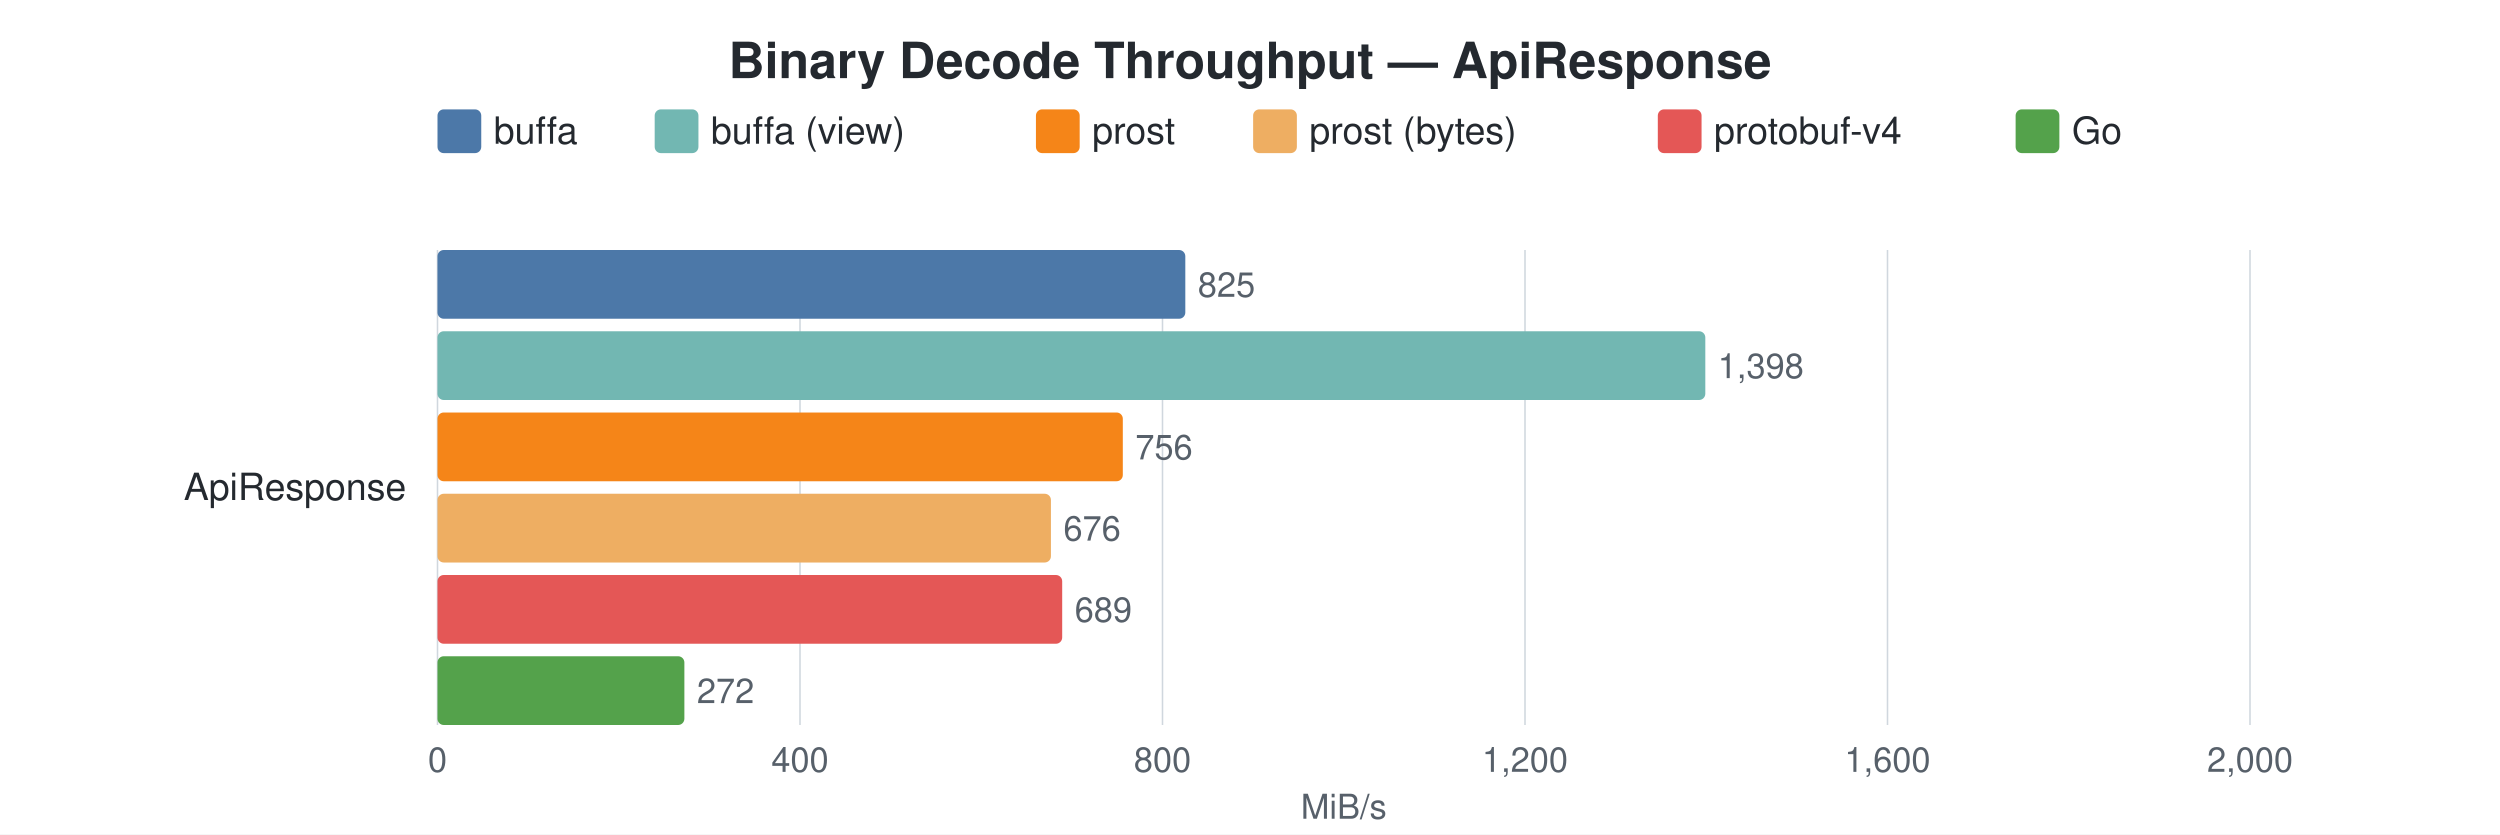
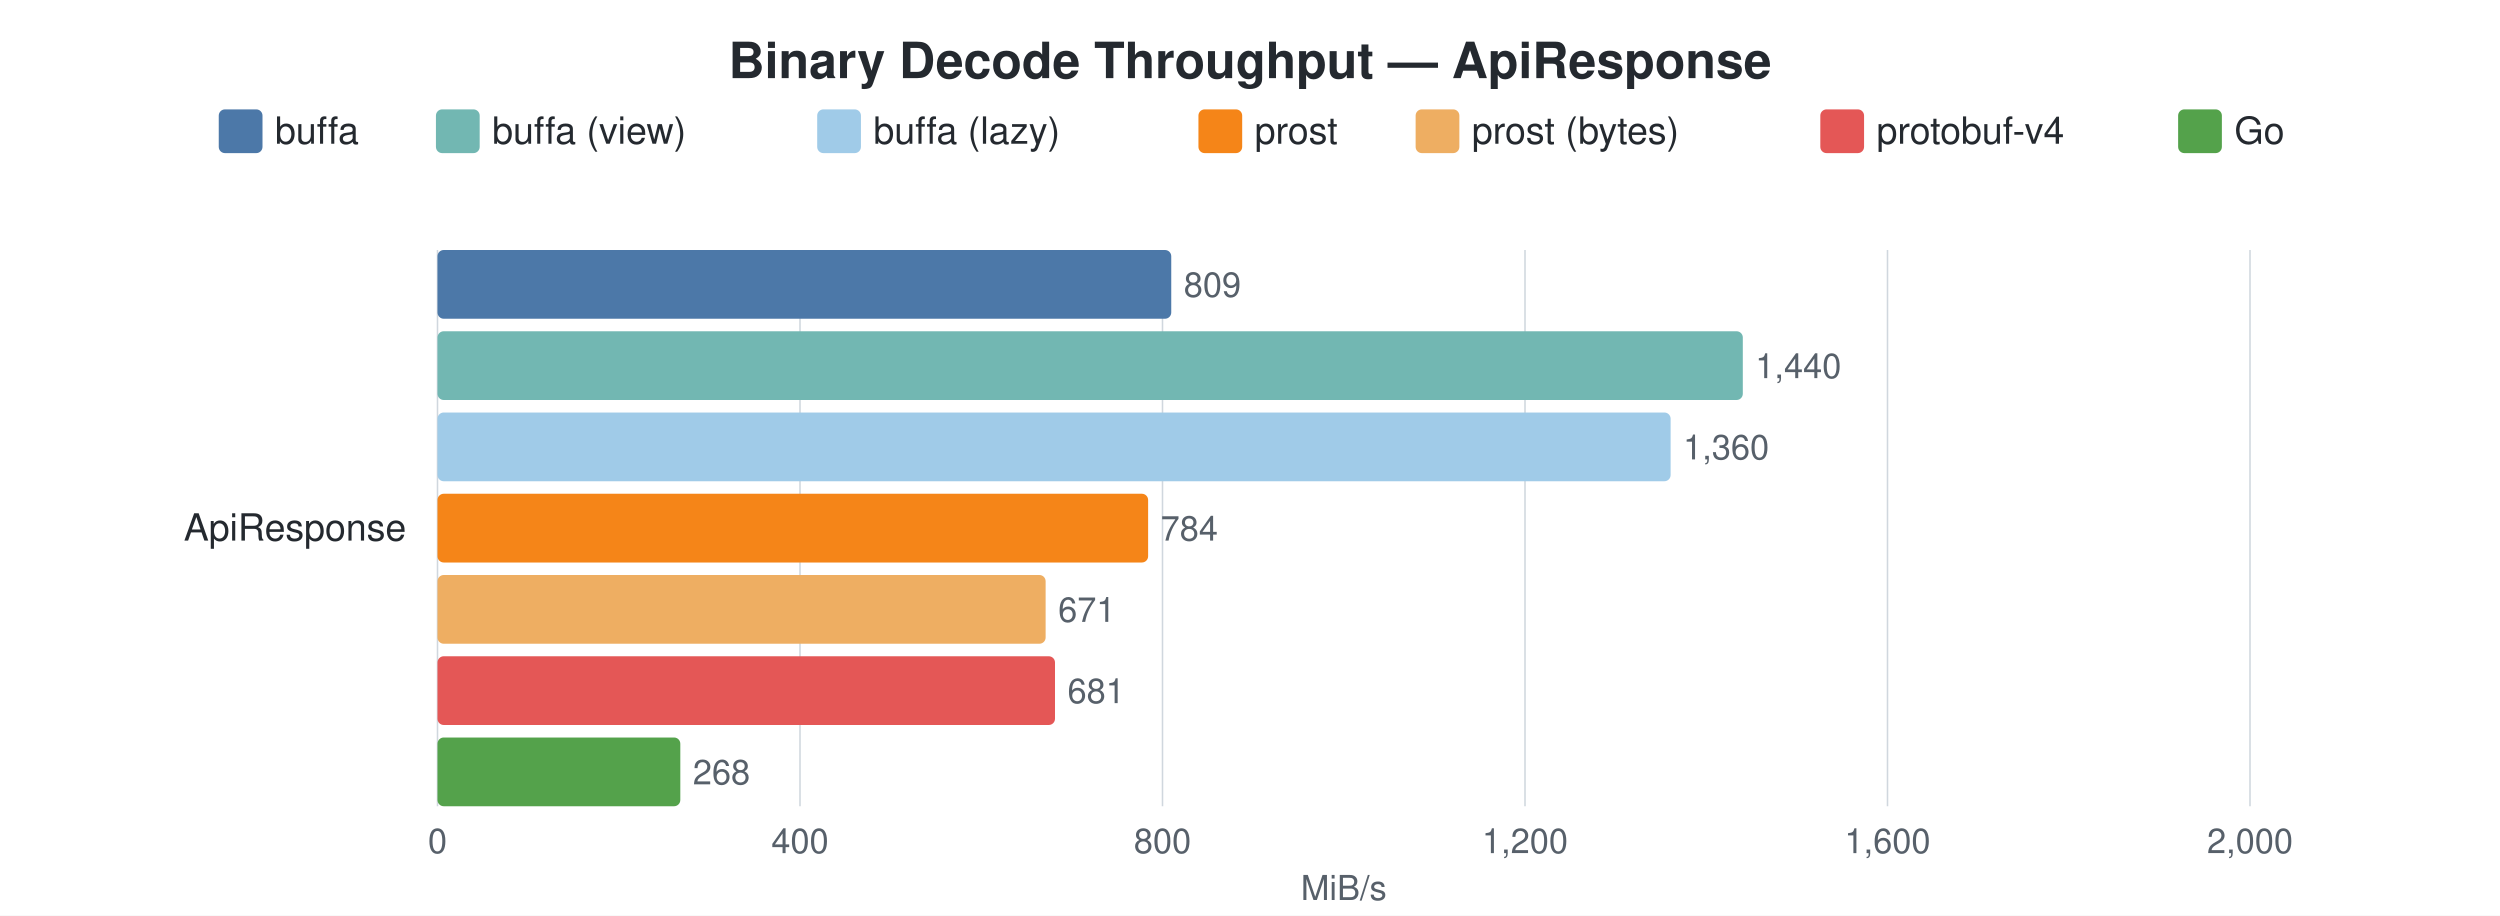
- <svg xmlns="http://www.w3.org/2000/svg" width="800" height="267" viewBox="0 0 800 267">
+ <svg xmlns="http://www.w3.org/2000/svg" width="800" height="293" viewBox="0 0 800 293">
  <style>
    text { font-family: -apple-system, BlinkMacSystemFont, "Segoe UI", Helvetica, Arial, sans-serif; }
    .title { font-size: 16px; font-weight: 600; fill: #24292f; }
    .label { font-size: 12px; fill: #24292f; }
    .value { font-size: 11px; fill: #57606a; }
    .axis-label { font-size: 11px; fill: #57606a; }
    .legend-text { font-size: 12px; fill: #24292f; }
    .grid { stroke: #d0d7de; stroke-width: 0.5; }
  </style>
  <rect width="100%" height="100%" fill="white" />
  <text x="400.0" y="25" text-anchor="middle" class="title">Binary Decode Throughput — ApiResponse</text>
-   <rect x="140" y="35" width="14" height="14" rx="2" fill="#4C78A8" />
-   <text x="158" y="46" class="legend-text">buffa</text>
-   <rect x="209.5" y="35" width="14" height="14" rx="2" fill="#72B7B2" />
-   <text x="227.5" y="46" class="legend-text">buffa (view)</text>
-   <rect x="331.5" y="35" width="14" height="14" rx="2" fill="#F58518" />
-   <text x="349.5" y="46" class="legend-text">prost</text>
-   <rect x="401.0" y="35" width="14" height="14" rx="2" fill="#EEAE62" />
-   <text x="419.0" y="46" class="legend-text">prost (bytes)</text>
-   <rect x="530.5" y="35" width="14" height="14" rx="2" fill="#E45756" />
-   <text x="548.5" y="46" class="legend-text">protobuf-v4</text>
-   <rect x="645.0" y="35" width="14" height="14" rx="2" fill="#54A24B" />
-   <text x="663.0" y="46" class="legend-text">Go</text>
-   <line x1="140.0" y1="80" x2="140.0" y2="232" class="grid" />
-   <text x="140.0" y="247" text-anchor="middle" class="axis-label">0</text>
-   <line x1="256.0" y1="80" x2="256.0" y2="232" class="grid" />
-   <text x="256.0" y="247" text-anchor="middle" class="axis-label">400</text>
-   <line x1="372.0" y1="80" x2="372.0" y2="232" class="grid" />
-   <text x="372.0" y="247" text-anchor="middle" class="axis-label">800</text>
-   <line x1="488.0" y1="80" x2="488.0" y2="232" class="grid" />
-   <text x="488.0" y="247" text-anchor="middle" class="axis-label">1,200</text>
-   <line x1="604.0" y1="80" x2="604.0" y2="232" class="grid" />
-   <text x="604.0" y="247" text-anchor="middle" class="axis-label">1,600</text>
-   <line x1="720.0" y1="80" x2="720.0" y2="232" class="grid" />
-   <text x="720.0" y="247" text-anchor="middle" class="axis-label">2,000</text>
-   <text x="430.0" y="262" text-anchor="middle" class="axis-label">MiB/s</text>
-   <text x="130" y="160.0" text-anchor="end" class="label">ApiResponse</text>
-   <rect x="140" y="80.0" width="239.3" height="22" rx="2" fill="#4C78A8" />
-   <text x="383.3" y="95.0" class="value">825</text>
-   <rect x="140" y="106.0" width="405.7" height="22" rx="2" fill="#72B7B2" />
-   <text x="549.7" y="121.0" class="value">1,398</text>
-   <rect x="140" y="132.0" width="219.3" height="22" rx="2" fill="#F58518" />
-   <text x="363.3" y="147.0" class="value">756</text>
-   <rect x="140" y="158.0" width="196.3" height="22" rx="2" fill="#EEAE62" />
-   <text x="340.3" y="173.0" class="value">676</text>
-   <rect x="140" y="184.0" width="199.9" height="22" rx="2" fill="#E45756" />
-   <text x="343.9" y="199.0" class="value">689</text>
-   <rect x="140" y="210.0" width="79.0" height="22" rx="2" fill="#54A24B" />
-   <text x="223.0" y="225.0" class="value">272</text>
+   <rect x="70" y="35" width="14" height="14" rx="2" fill="#4C78A8" />
+   <text x="88" y="46" class="legend-text">buffa</text>
+   <rect x="139.5" y="35" width="14" height="14" rx="2" fill="#72B7B2" />
+   <text x="157.5" y="46" class="legend-text">buffa (view)</text>
+   <rect x="261.5" y="35" width="14" height="14" rx="2" fill="#A0CBE8" />
+   <text x="279.5" y="46" class="legend-text">buffa (lazy)</text>
+   <rect x="383.5" y="35" width="14" height="14" rx="2" fill="#F58518" />
+   <text x="401.5" y="46" class="legend-text">prost</text>
+   <rect x="453" y="35" width="14" height="14" rx="2" fill="#EEAE62" />
+   <text x="471" y="46" class="legend-text">prost (bytes)</text>
+   <rect x="582.5" y="35" width="14" height="14" rx="2" fill="#E45756" />
+   <text x="600.5" y="46" class="legend-text">protobuf-v4</text>
+   <rect x="697" y="35" width="14" height="14" rx="2" fill="#54A24B" />
+   <text x="715" y="46" class="legend-text">Go</text>
+   <line x1="140.0" y1="80" x2="140.0" y2="258" class="grid" />
+   <text x="140.0" y="273" text-anchor="middle" class="axis-label">0</text>
+   <line x1="256.0" y1="80" x2="256.0" y2="258" class="grid" />
+   <text x="256.0" y="273" text-anchor="middle" class="axis-label">400</text>
+   <line x1="372.0" y1="80" x2="372.0" y2="258" class="grid" />
+   <text x="372.0" y="273" text-anchor="middle" class="axis-label">800</text>
+   <line x1="488.0" y1="80" x2="488.0" y2="258" class="grid" />
+   <text x="488.0" y="273" text-anchor="middle" class="axis-label">1,200</text>
+   <line x1="604.0" y1="80" x2="604.0" y2="258" class="grid" />
+   <text x="604.0" y="273" text-anchor="middle" class="axis-label">1,600</text>
+   <line x1="720.0" y1="80" x2="720.0" y2="258" class="grid" />
+   <text x="720.0" y="273" text-anchor="middle" class="axis-label">2,000</text>
+   <text x="430.0" y="288" text-anchor="middle" class="axis-label">MiB/s</text>
+   <text x="130" y="173.0" text-anchor="end" class="label">ApiResponse</text>
+   <rect x="140" y="80.0" width="234.8" height="22" rx="2" fill="#4C78A8" />
+   <text x="378.8" y="95.0" class="value">809</text>
+   <rect x="140" y="106.0" width="417.7" height="22" rx="2" fill="#72B7B2" />
+   <text x="561.7" y="121.0" class="value">1,440</text>
+   <rect x="140" y="132.0" width="394.6" height="22" rx="2" fill="#A0CBE8" />
+   <text x="538.6" y="147.0" class="value">1,360</text>
+   <rect x="140" y="158.0" width="227.4" height="22" rx="2" fill="#F58518" />
+   <text x="371.4" y="173.0" class="value">784</text>
+   <rect x="140" y="184.0" width="194.6" height="22" rx="2" fill="#EEAE62" />
+   <text x="338.6" y="199.0" class="value">671</text>
+   <rect x="140" y="210.0" width="197.6" height="22" rx="2" fill="#E45756" />
+   <text x="341.6" y="225.0" class="value">681</text>
+   <rect x="140" y="236.0" width="77.7" height="22" rx="2" fill="#54A24B" />
+   <text x="221.7" y="251.0" class="value">268</text>
</svg>
